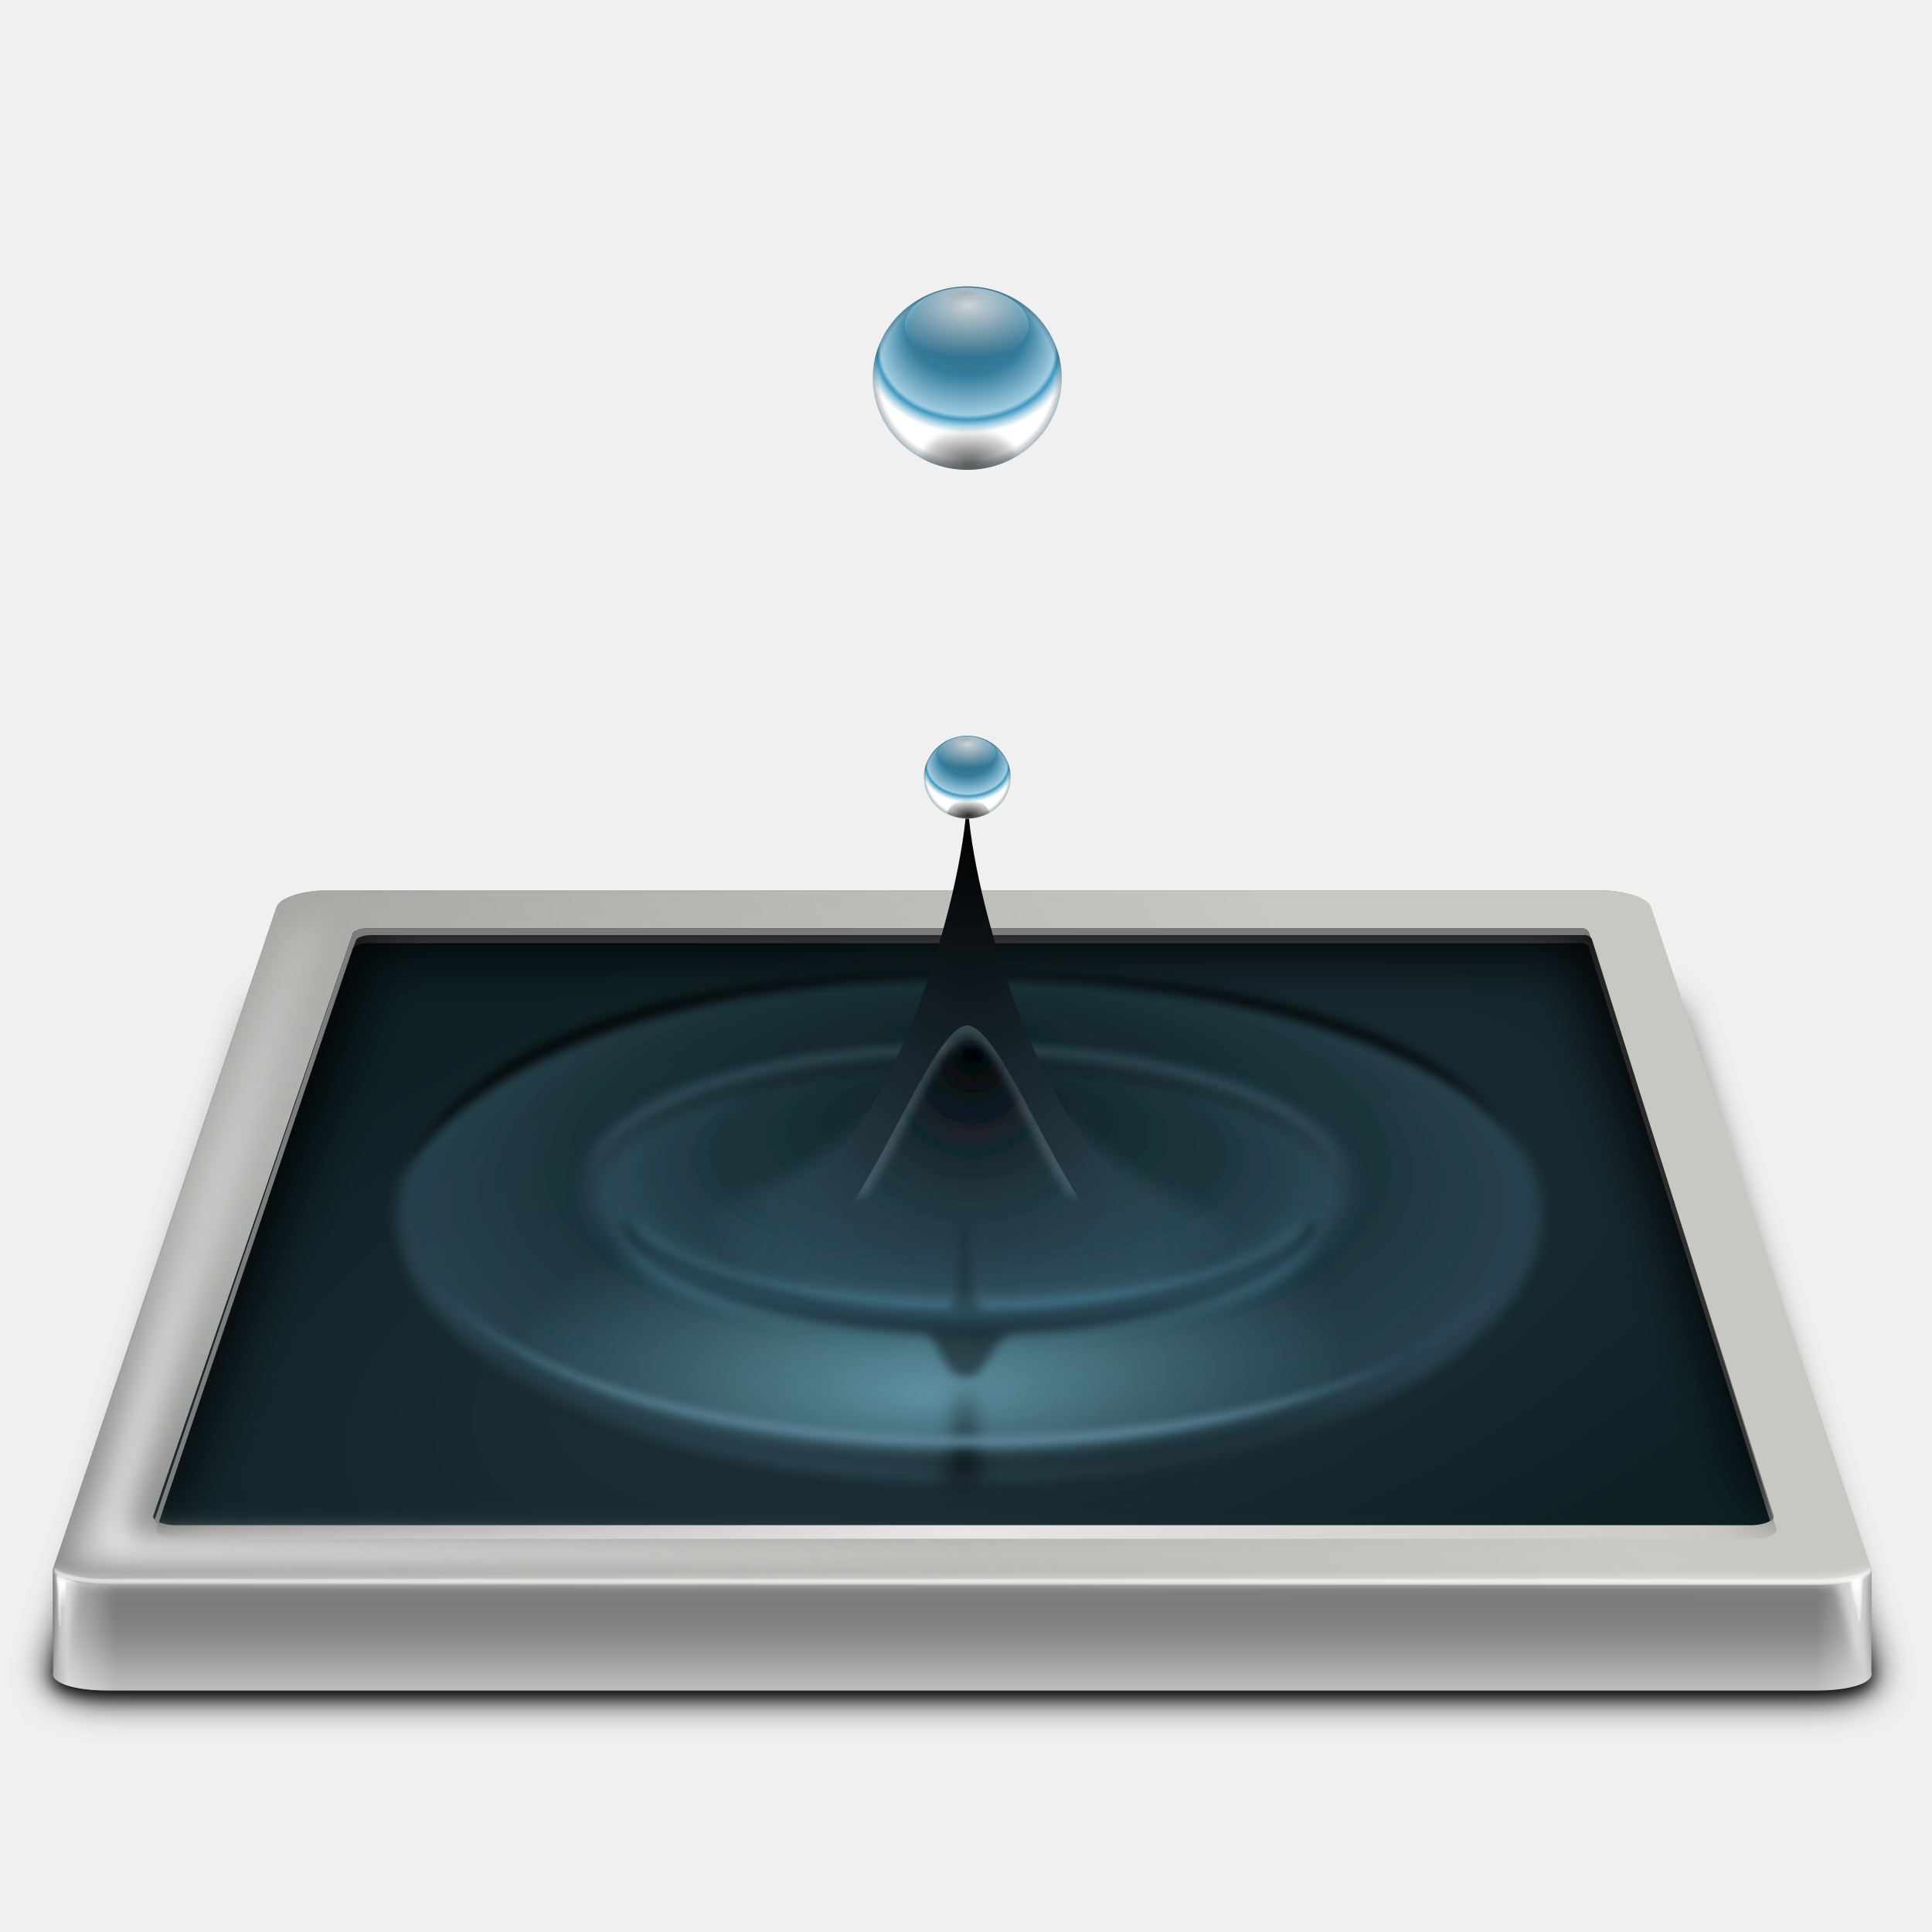
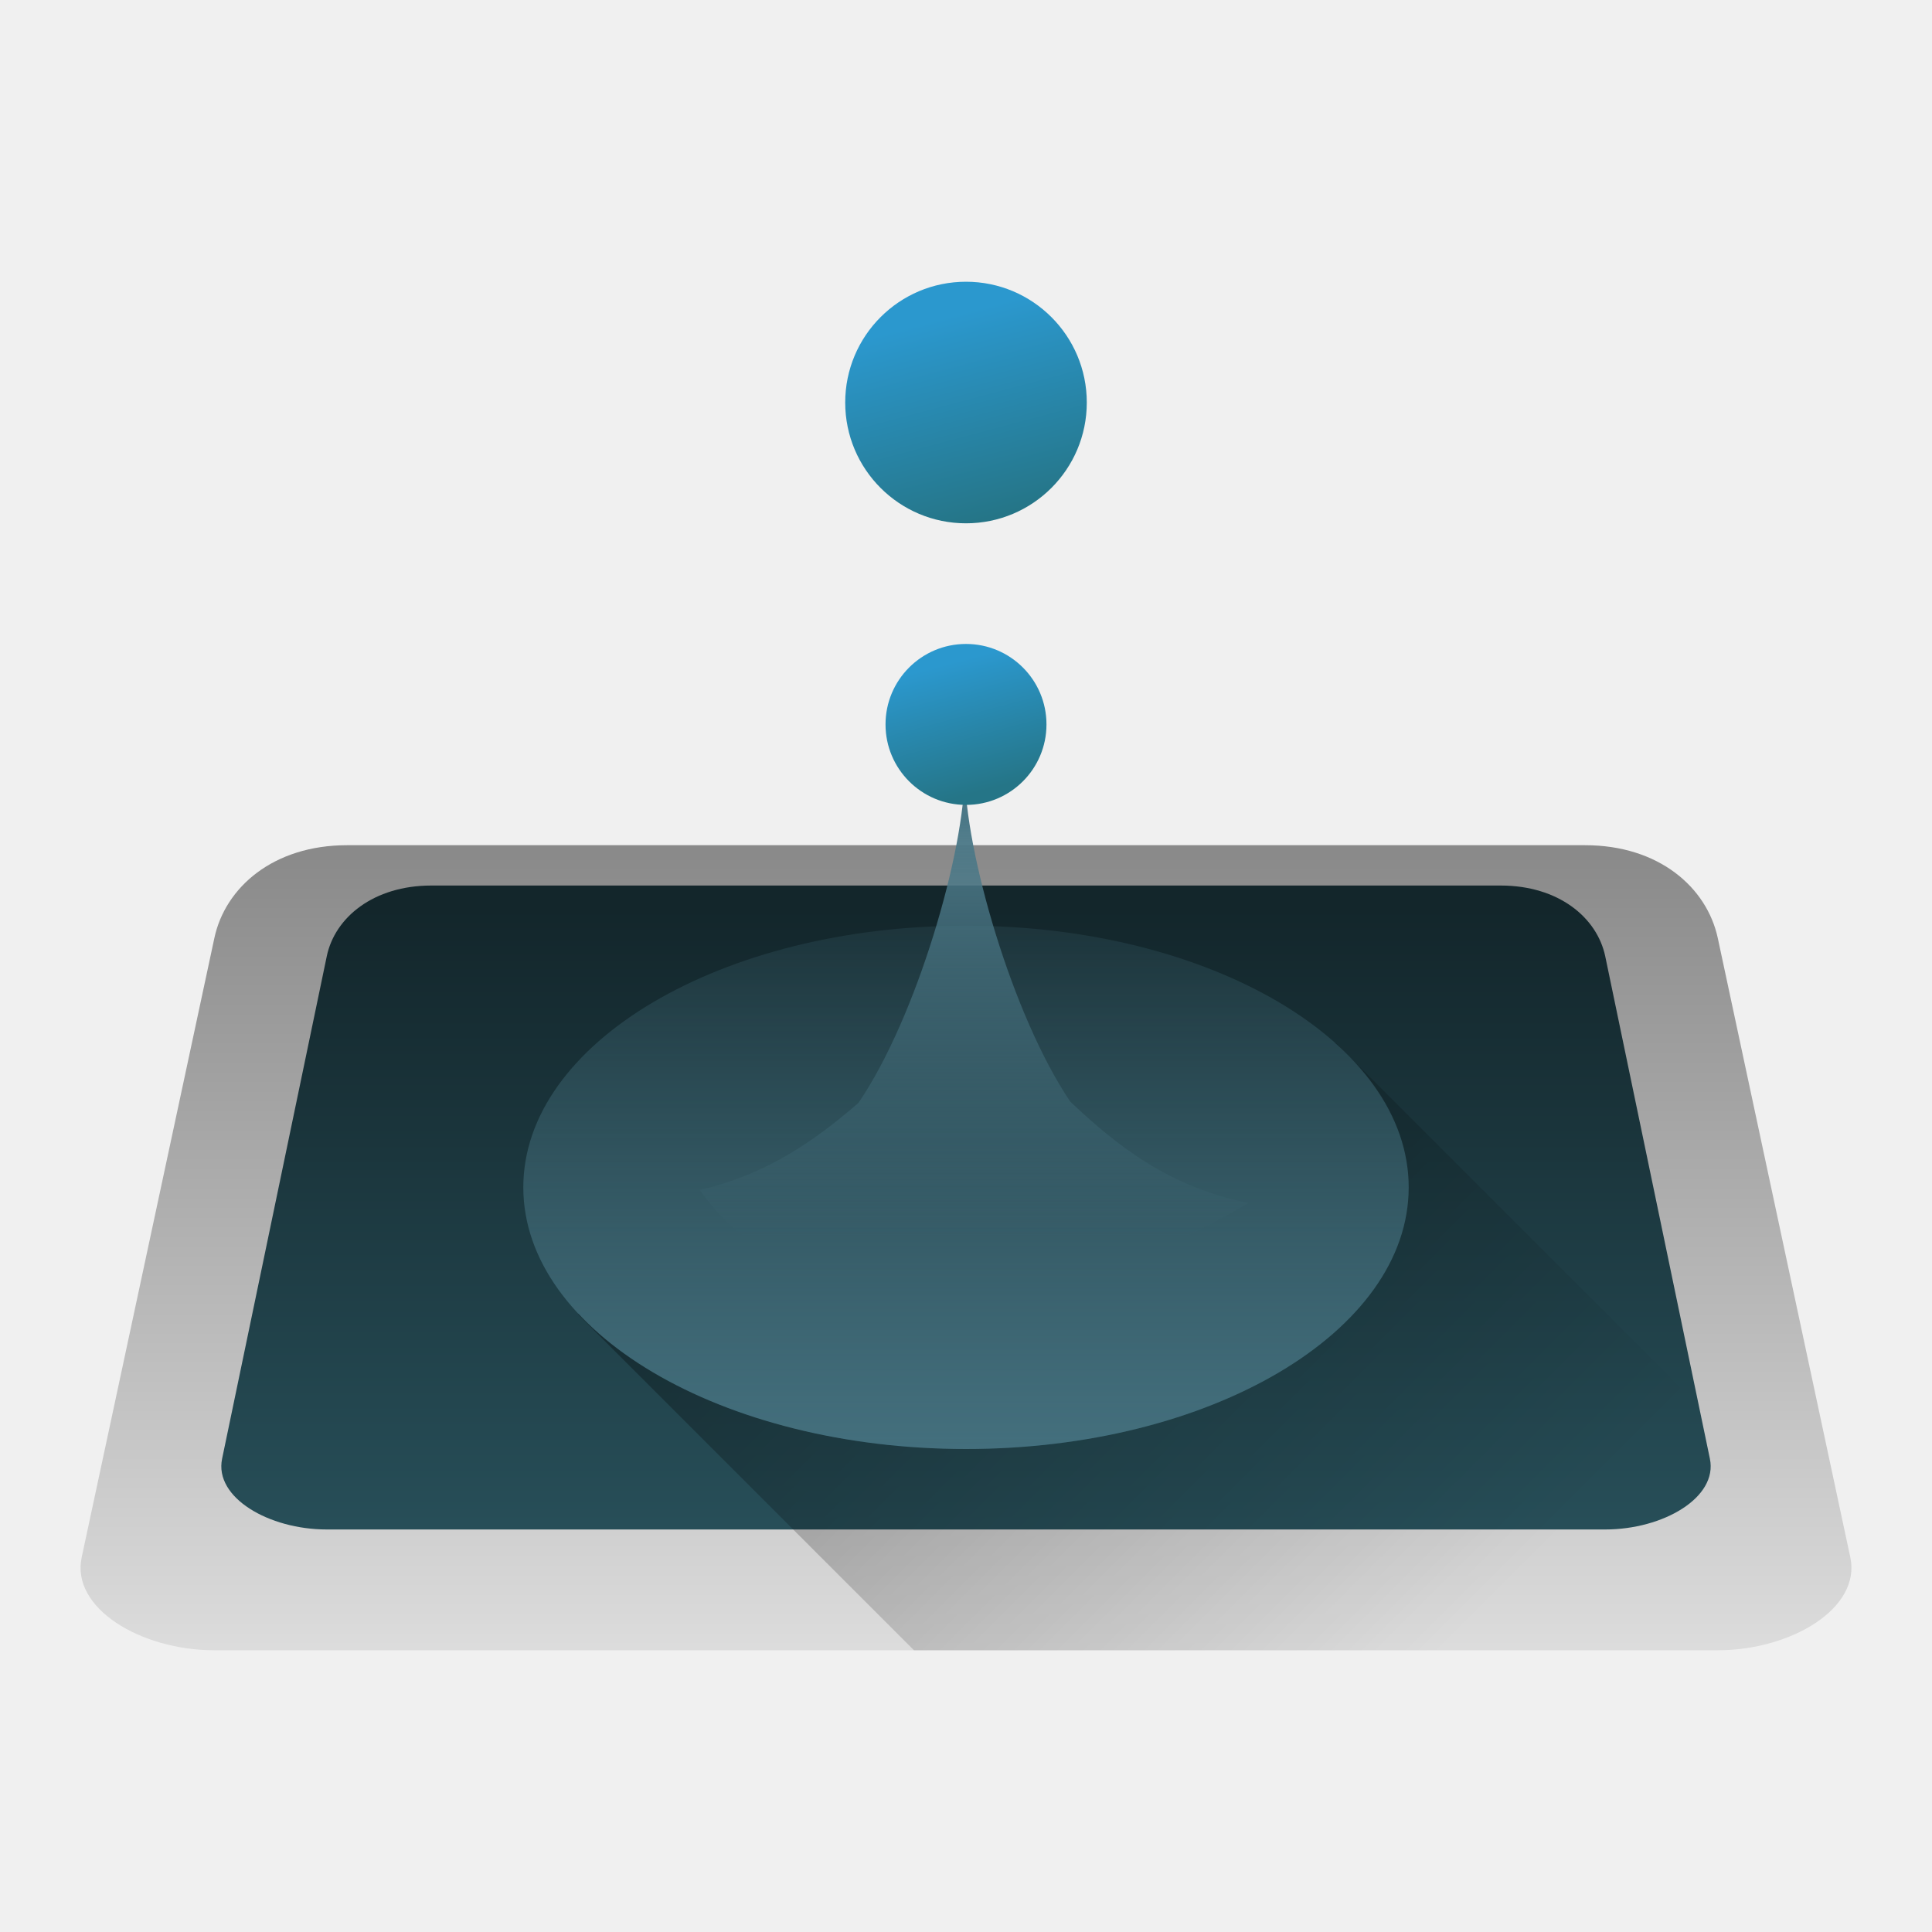
- <svg xmlns="http://www.w3.org/2000/svg" xmlns:xlink="http://www.w3.org/1999/xlink" version="1.1" id="svg2" height="256" width="256">
-   <defs id="defs4">
-     <linearGradient id="linearGradient4771">
-       <stop style="stop-color:#000000;stop-opacity:1;" offset="0" id="stop4773" />
-       <stop style="stop-color:#000000;stop-opacity:0;" offset="1" id="stop4775" />
+ <svg xmlns="http://www.w3.org/2000/svg" xmlns:xlink="http://www.w3.org/1999/xlink" width="48" height="48" viewBox="0 0 12.7 12.7" version="1.1" id="svg63">
+   <defs id="defs39">
+     <linearGradient id="linearGradient1269">
+       <stop style="stop-color:#257587;stop-opacity:1;" offset="0" id="stop1265" />
+       <stop style="stop-color:#2b98ce;stop-opacity:1" offset="1" id="stop1267" />
    </linearGradient>
-     <linearGradient id="linearGradient4761">
-       <stop style="stop-color:#72afc2;stop-opacity:1;" offset="0" id="stop4763" />
-       <stop style="stop-color:#72afc2;stop-opacity:0;" offset="1" id="stop4765" />
+     <linearGradient id="linearGradient1003">
+       <stop style="stop-color:#000000;stop-opacity:1;" offset="0" id="stop999" />
+       <stop style="stop-color:#000000;stop-opacity:0;" offset="1" id="stop1001" />
    </linearGradient>
-     <linearGradient id="linearGradient4751">
-       <stop id="stop4753" offset="0" style="stop-color:#0d2024;stop-opacity:1;" />
-       <stop style="stop-color:#1d363e;stop-opacity:1;" offset="0.695" id="stop4755" />
-       <stop id="stop4757" offset="1" style="stop-color:#2e4c59;stop-opacity:1;" />
+     <linearGradient id="linearGradient983">
+       <stop style="stop-color:#4b7887;stop-opacity:1;" offset="0" id="stop979" />
+       <stop style="stop-color:#4b7887;stop-opacity:0;" offset="1" id="stop981" />
    </linearGradient>
-     <linearGradient id="linearGradient4573">
-       <stop style="stop-color:#0d2024;stop-opacity:1;" offset="0" id="stop4575" />
-       <stop id="stop4749" offset="0.68" style="stop-color:#1d363e;stop-opacity:1;" />
-       <stop style="stop-color:#2e4c59;stop-opacity:1;" offset="1" id="stop4577" />
+     <linearGradient id="linearGradient975">
+       <stop style="stop-color:#4b7887;stop-opacity:1;" offset="0" id="stop971" />
+       <stop style="stop-color:#4b7887;stop-opacity:0;" offset="1" id="stop973" />
    </linearGradient>
-     <linearGradient id="linearGradient4563">
-       <stop style="stop-color:#000000;stop-opacity:1;" offset="0" id="stop4565" />
-       <stop style="stop-color:#2f4a58;stop-opacity:1;" offset="1" id="stop4567" />
+     <linearGradient id="linearGradient899">
+       <stop style="stop-color:#13262b;stop-opacity:1;" offset="0" id="stop895" />
+       <stop style="stop-color:#274e58;stop-opacity:1" offset="1" id="stop897" />
    </linearGradient>
-     <linearGradient id="linearGradient4533">
-       <stop style="stop-color:#000000;stop-opacity:1;" offset="0" id="stop4535" />
-       <stop style="stop-color:#5b91ac;stop-opacity:0;" offset="1" id="stop4537" />
+     <linearGradient id="linearGradient1498">
+       <stop style="stop-color:#dcdcdc;stop-opacity:1" offset="0" id="stop17" />
+       <stop style="stop-color:#878787;stop-opacity:1" offset="1" id="stop19" />
    </linearGradient>
-     <linearGradient id="linearGradient4433">
-       <stop style="stop-color:#ffffff;stop-opacity:1;" offset="0" id="stop4435" />
-       <stop style="stop-color:#ffffff;stop-opacity:0;" offset="1" id="stop4437" />
-     </linearGradient>
-     <linearGradient id="linearGradient4411">
-       <stop style="stop-color:#13191b;stop-opacity:0;" offset="0" id="stop4413" />
-       <stop id="stop4419" offset="0.931" style="stop-color:#13191b;stop-opacity:0" />
-       <stop style="stop-color:#00385c;stop-opacity:1;" offset="1" id="stop4415" />
-     </linearGradient>
-     <linearGradient id="linearGradient4401">
-       <stop style="stop-color:#1c2e37;stop-opacity:1;" offset="0" id="stop4403" />
-       <stop id="stop4423" offset="0.236" style="stop-color:#2d627b;stop-opacity:1;" />
-       <stop style="stop-color:#357c9d;stop-opacity:1;" offset="0.593" id="stop4427" />
-       <stop id="stop4429" offset="0.871" style="stop-color:#9fcce0;stop-opacity:1" />
-       <stop id="stop4421" offset="0.905" style="stop-color:#3e97bf;stop-opacity:1" />
-       <stop style="stop-color:#9ecbdf;stop-opacity:1;" offset="0.945" id="stop4425" />
-       <stop style="stop-color:#ffffff;stop-opacity:1;" offset="1" id="stop4405" />
-     </linearGradient>
-     <linearGradient id="linearGradient5022">
-       <stop style="stop-color:#ffffff;stop-opacity:1;" offset="0" id="stop5024" />
-       <stop style="stop-color:#ffffff;stop-opacity:0;" offset="1" id="stop5026" />
-     </linearGradient>
-     <linearGradient id="linearGradient5842">
-       <stop style="stop-color:#ffffff;stop-opacity:1;" offset="0" id="stop5844" />
-       <stop style="stop-color:#ffffff;stop-opacity:0;" offset="1" id="stop5846" />
-     </linearGradient>
-     <linearGradient id="linearGradient5834">
-       <stop style="stop-color:#ffffff;stop-opacity:1;" offset="0" id="stop5836" />
-       <stop style="stop-color:#ffffff;stop-opacity:0;" offset="1" id="stop5838" />
-     </linearGradient>
-     <linearGradient id="linearGradient5826">
-       <stop style="stop-color:#000000;stop-opacity:0" offset="0" id="stop5828" />
-       <stop style="stop-color:#000000;stop-opacity:0;" offset="1" id="stop5830" />
-     </linearGradient>
-     <linearGradient id="linearGradient4167">
-       <stop id="stop4169" offset="0" style="stop-color:#5f5f5f;stop-opacity:1" />
-       <stop style="stop-color:#7b7b7b;stop-opacity:1;" offset="0.002" id="stop4171" />
-       <stop style="stop-color:#b8b8b8;stop-opacity:1;" offset="0.016" id="stop4173" />
-       <stop id="stop4175" offset="0.069" style="stop-color:#7b7b7b;stop-opacity:1;" />
-       <stop id="stop4177" offset="1" style="stop-color:#7b7b7b;stop-opacity:1;" />
-     </linearGradient>
-     <linearGradient id="linearGradient4434">
-       <stop style="stop-color:#23343f;stop-opacity:1;" offset="0" id="stop4436" />
-       <stop style="stop-color:#0d2024;stop-opacity:1;" offset="1" id="stop4438" />
-     </linearGradient>
-     <linearGradient id="linearGradient4050">
-       <stop style="stop-color:#ffffff;stop-opacity:1;" offset="0" id="stop4052" />
-       <stop style="stop-color:#ffffff;stop-opacity:0;" offset="1" id="stop4054" />
-     </linearGradient>
-     <linearGradient id="linearGradient3968">
-       <stop style="stop-color:#ffffff;stop-opacity:1;" offset="0" id="stop3970" />
-       <stop style="stop-color:#ffffff;stop-opacity:0;" offset="1" id="stop3972" />
-     </linearGradient>
-     <linearGradient id="linearGradient3863">
-       <stop style="stop-color:#5f5f5f;stop-opacity:1" offset="0" id="stop3865" />
-       <stop id="stop4068" offset="0.008" style="stop-color:#7b7b7b;stop-opacity:1;" />
-       <stop id="stop4066" offset="0.016" style="stop-color:#bcbcbc;stop-opacity:1;" />
-       <stop style="stop-color:#7b7b7b;stop-opacity:1;" offset="0.116" id="stop4070" />
-       <stop style="stop-color:#7b7b7b;stop-opacity:1;" offset="1" id="stop3867" />
-     </linearGradient>
-     <linearGradient id="linearGradient3843">
-       <stop style="stop-color:#656565;stop-opacity:1" offset="0" id="stop3845" />
-       <stop style="stop-color:#c8c8c3;stop-opacity:1" offset="1" id="stop3847" />
-     </linearGradient>
-     <filter id="filter3948" x="-0.001" width="1.002" y="-0.148" height="1.296">
-       <feGaussianBlur stdDeviation="0.121" id="feGaussianBlur3950" />
-     </filter>
-     <filter id="filter3956" x="-0.006" width="1.012" y="-0.577" height="2.155">
-       <feGaussianBlur stdDeviation="0.609" id="feGaussianBlur3958" />
-     </filter>
-     <filter id="filter4021">
-       <feGaussianBlur stdDeviation="0.228" id="feGaussianBlur4023" />
-     </filter>
-     <filter id="filter4058" x="-0.109" width="1.218" y="-0.071" height="1.141">
-       <feGaussianBlur stdDeviation="0.156" id="feGaussianBlur4060" />
-     </filter>
-     <filter id="filter4140">
-       <feGaussianBlur stdDeviation="1.166" id="feGaussianBlur4142" />
-     </filter>
-     <filter id="filter4222" x="-0.037" width="1.075" y="-0.645" height="2.289">
-       <feGaussianBlur stdDeviation="3.988" id="feGaussianBlur4224" />
-     </filter>
-     <clipPath clipPathUnits="userSpaceOnUse" id="clipPath4233">
-       <path id="path4235" d="m 43.188,935.362 c -3.228,0 -6.158,0.959 -6.562,2.156 L 7.031,1025.206 c -0.015,0.043 -0.026,0.082 -0.031,0.125 -0.001,0.01 7.718e-4,0.021 0,0.031 l 0,0.063 0.031,13.531 c -0.404,1.327 2.763,2.406 7.094,2.406 l 226.75,0 c 4.33,0 7.492,-1.079 7.094,-2.406 L 248,1025.425 c 6.6e-4,-0.02 0.001,-0.042 0,-0.063 -0.004,-0.053 -0.013,-0.102 -0.031,-0.156 l -29.188,-87.687 c -0.399,-1.197 -3.334,-2.156 -6.562,-2.156 l -169.031,0 z" style="fill:url(#linearGradient4237);fill-opacity:1" />
-     </clipPath>
-     <linearGradient xlink:href="#linearGradient3863" id="linearGradient4237" gradientUnits="userSpaceOnUse" spreadMethod="reflect" x1="7" y1="986.362" x2="135" y2="986.362" />
-     <linearGradient xlink:href="#linearGradient4167" id="linearGradient4252" gradientUnits="userSpaceOnUse" spreadMethod="reflect" x1="7" y1="986.362" x2="128.017" y2="986.362" />
-     <linearGradient xlink:href="#linearGradient3843" id="linearGradient4254" gradientUnits="userSpaceOnUse" x1="-98.955" y1="1071.87" x2="160" y2="922.362" />
-     <radialGradient xlink:href="#linearGradient3968" id="radialGradient4256" gradientUnits="userSpaceOnUse" gradientTransform="matrix(1,0,0,0.3817428,0,606.7342)" cx="70" cy="957.786" fx="2.5" fy="957.786" r="120.5" />
-     <radialGradient xlink:href="#linearGradient4050" id="radialGradient4258" gradientUnits="userSpaceOnUse" gradientTransform="matrix(1.94533,0,0,1.42511,-232.9219,697.6953)" cx="246.392" cy="231.327" fx="246.392" fy="231.327" r="2.215" />
-     <radialGradient xlink:href="#linearGradient4050" id="radialGradient4260" gradientUnits="userSpaceOnUse" gradientTransform="matrix(1.94533,0,0,1.42511,-232.9219,-98.66692)" cx="246.392" cy="231.327" fx="246.392" fy="231.327" r="2.215" />
-     <radialGradient xlink:href="#linearGradient3863" id="radialGradient4373" cx="127.047" cy="958.19" fx="127.047" fy="958.19" r="107.909" gradientTransform="matrix(0.9948435,0,0,0.3679703,1.255114,606.484)" gradientUnits="userSpaceOnUse" />
-     <radialGradient xlink:href="#linearGradient4434" id="radialGradient4440" cx="132.473" cy="998.66" fx="132.473" fy="998.66" r="107.353" gradientTransform="matrix(1.26004,-0.3446581,0.1434186,0.5243261,-179.5,491.0491)" gradientUnits="userSpaceOnUse" />
-     <filter id="filter5820">
-       <feGaussianBlur stdDeviation="1.754" id="feGaussianBlur5822" />
-     </filter>
-     <radialGradient xlink:href="#linearGradient5826" id="radialGradient5832" cx="8.656" cy="285.182" fx="8.656" fy="285.182" r="119.149" gradientTransform="matrix(1,0,0,0.4003125,0.04533932,895.1806)" gradientUnits="userSpaceOnUse" />
-     <radialGradient xlink:href="#linearGradient5834" id="radialGradient5840" cx="8.656" cy="284.433" fx="8.656" fy="284.433" r="119.649" gradientTransform="matrix(1,0,0,0.4028185,0.04533932,894.7677)" gradientUnits="userSpaceOnUse" />
-     <linearGradient xlink:href="#linearGradient5842" id="linearGradient5848" x1="59.865" y1="233.376" x2="126.385" y2="132.086" gradientUnits="userSpaceOnUse" />
-     <filter id="filter6136">
-       <feGaussianBlur id="feGaussianBlur6138" stdDeviation="0.15" />
-     </filter>
-     <linearGradient id="linearGradient6140">
-       <stop id="stop6142" offset="0" style="stop-color:#ffffff;stop-opacity:1;" />
-       <stop id="stop6144" offset="1" style="stop-color:#ffffff;stop-opacity:0;" />
-     </linearGradient>
-     <filter id="filter4963">
-       <feGaussianBlur stdDeviation="1.493" id="feGaussianBlur4965" />
-     </filter>
-     <clipPath clipPathUnits="userSpaceOnUse" id="clipPath4998">
-       <path id="path5000" d="m 362.869,919.99 -26.457,78.126 c -0.199,0.567 1.276,1.281 3.09,1.244 l 208.389,0 c 2.009,0.041 3.388,-0.677 3.19,-1.244 l -24.426,-78.126 c -0.131,-0.368 -0.512,-0.631 -0.902,-0.622 l -160.988,0 c -0.885,0 -1.768,0.345 -1.896,0.622 z" style="fill:url(#radialGradient5002);fill-opacity:1;stroke:none" />
-     </clipPath>
-     <radialGradient xlink:href="#linearGradient4434" id="radialGradient5002" gradientUnits="userSpaceOnUse" gradientTransform="matrix(1.26004,-0.3446581,0.1434186,0.5243261,136.6,491.0491)" cx="132.473" cy="998.66" fx="132.473" fy="998.66" r="107.353" />
-     <filter id="filter5016">
-       <feGaussianBlur stdDeviation="3.447" id="feGaussianBlur5018" />
-     </filter>
-     <radialGradient xlink:href="#linearGradient5022" id="radialGradient5028" cx="128" cy="999.862" fx="128" fy="999.862" r="103" gradientTransform="matrix(1,0,0,0.07359835,0,925.7736)" gradientUnits="userSpaceOnUse" />
-     <filter id="filter5038">
-       <feGaussianBlur stdDeviation="2.43" id="feGaussianBlur5040" />
-     </filter>
-     <linearGradient xlink:href="#linearGradient6140" id="linearGradient4642" gradientUnits="userSpaceOnUse" x1="2227.072" y1="-1248.16" x2="2231.779" y2="-1248.969" />
-     <filter id="filter4525">
-       <feGaussianBlur stdDeviation="0.972" id="feGaussianBlur4527" />
-     </filter>
-     <filter id="filter4541" x="-0.028" width="1.056" y="-0.118" height="1.236">
-       <feGaussianBlur stdDeviation="0.678" id="feGaussianBlur4543" />
-     </filter>
-     <filter id="filter4555">
-       <feGaussianBlur stdDeviation="0.554" id="feGaussianBlur4557" />
-     </filter>
-     <filter id="filter4593">
-       <feGaussianBlur stdDeviation="0.926" id="feGaussianBlur4595" />
-     </filter>
-     <filter id="filter4626" x="-0.027" width="1.054" y="-0.143" height="1.286">
-       <feGaussianBlur stdDeviation="0.613" id="feGaussianBlur4628" />
-     </filter>
-     <filter id="filter4640">
-       <feGaussianBlur stdDeviation="0.263" id="feGaussianBlur4642" />
-     </filter>
-     <radialGradient xlink:href="#linearGradient4433" id="radialGradient4661" gradientUnits="userSpaceOnUse" gradientTransform="matrix(1.690465,0,0,0.9988426,-88.03085,825.5951)" cx="127.94" cy="69.43" fx="127.94" fy="69.43" r="3.218" />
-     <radialGradient xlink:href="#linearGradient4433" id="radialGradient4666" gradientUnits="userSpaceOnUse" gradientTransform="matrix(3.680322,0,0,2.206912,-342.5199,683.4958)" cx="127.94" cy="69.43" fx="127.94" fy="69.43" r="3.218" />
-     <filter id="filter4679">
-       <feGaussianBlur stdDeviation="0.495" id="feGaussianBlur4681" />
-     </filter>
-     <filter id="filter4689" x="-0.04" width="1.079" y="-0.18" height="1.359">
-       <feGaussianBlur stdDeviation="0.818" id="feGaussianBlur4691" />
-     </filter>
-     <filter id="filter4693">
-       <feGaussianBlur stdDeviation="0.409" id="feGaussianBlur4695" />
-     </filter>
-     <radialGradient xlink:href="#linearGradient4411" id="radialGradient4697" gradientUnits="userSpaceOnUse" cx="-397.875" cy="-33.375" fx="-398.084" fy="-37.762" r="8.125" />
-     <radialGradient xlink:href="#linearGradient4401" id="radialGradient4699" gradientUnits="userSpaceOnUse" gradientTransform="matrix(1.056207,-6.0583311e-8,4.6888763e-8,0.8174573,22.37309,-6.405321)" cx="-397.835" cy="-35.165" fx="-398.033" fy="-42.268" r="8.125" />
-     <radialGradient xlink:href="#linearGradient4411" id="radialGradient4701" gradientUnits="userSpaceOnUse" cx="-397.875" cy="-33.375" fx="-398.084" fy="-37.762" r="8.125" />
-     <radialGradient xlink:href="#linearGradient4401" id="radialGradient4703" gradientUnits="userSpaceOnUse" gradientTransform="matrix(1.056207,-6.0583311e-8,4.6888763e-8,0.8174573,22.37309,-6.405321)" cx="-397.835" cy="-35.165" fx="-398.033" fy="-42.268" r="8.125" />
-     <radialGradient xlink:href="#linearGradient4563" id="radialGradient4705" gradientUnits="userSpaceOnUse" gradientTransform="matrix(1.62669,0,0,2.429778,-80.55979,-1330.871)" cx="128.312" cy="929.453" fx="128.666" fy="919.897" r="19.882" />
-     <radialGradient xlink:href="#linearGradient4533" id="radialGradient4707" gradientUnits="userSpaceOnUse" gradientTransform="matrix(1,2.5362044e-7,-2.5187962e-7,0.9931361,3.9842886e-5,-1.240529)" cx="128.605" cy="158.182" fx="128.959" fy="137.422" r="25.755" />
-     <radialGradient xlink:href="#linearGradient4751" id="radialGradient4709" gradientUnits="userSpaceOnUse" gradientTransform="matrix(1,0,0,0.5,0,76.91154)" cx="129.754" cy="153.823" fx="129.754" fy="133.434" r="28.991" />
-     <radialGradient xlink:href="#linearGradient4573" id="radialGradient4711" gradientUnits="userSpaceOnUse" gradientTransform="matrix(1,0,0,0.5,0,76.91154)" cx="129.754" cy="153.823" fx="129.754" fy="133.434" r="28.991" />
-     <filter id="filter4725">
-       <feGaussianBlur stdDeviation="0.244" id="feGaussianBlur4727" />
-     </filter>
-     <filter id="filter4737">
-       <feGaussianBlur stdDeviation="0.35" id="feGaussianBlur4739" />
-     </filter>
-     <radialGradient xlink:href="#linearGradient4761" id="radialGradient4767" cx="127.389" cy="179.203" fx="127.041" fy="190.191" r="31.15" gradientTransform="matrix(0.6807678,-0.01091386,0.00384216,0.2557717,40.5919,116.5725)" gradientUnits="userSpaceOnUse" />
-     <radialGradient xlink:href="#linearGradient4771" id="radialGradient4777" cx="129.75" cy="53.375" fx="129.75" fy="53.375" r="2.25" gradientUnits="userSpaceOnUse" gradientTransform="matrix(1.409653,0,0,1,-53.15246,0)" />
-     <clipPath clipPathUnits="userSpaceOnUse" id="clipPath4785">
-       <path style="opacity:0.354;fill:url(#radialGradient4790);fill-opacity:1;fill-rule:evenodd;stroke:none" id="path4788" d="m -389.75,-33.375 a 8.125,8.125 0 1 1 -16.25,0 8.125,8.125 0 1 1 16.25,0 z" transform="matrix(0.5508793,0,0,0.7444746,348.8366,72.65101)" />
-     </clipPath>
-     <radialGradient xlink:href="#linearGradient4411" id="radialGradient4790" gradientUnits="userSpaceOnUse" cx="-397.875" cy="-33.375" fx="-398.084" fy="-37.762" r="8.125" />
-     <radialGradient xlink:href="#linearGradient4771" id="radialGradient4794" gradientUnits="userSpaceOnUse" gradientTransform="matrix(1.409653,0,0,1,-53.15246,0)" cx="129.75" cy="53.375" fx="129.75" fy="53.375" r="2.25" />
-     <filter id="filter4804" x="-0.105" width="1.21" y="-0.105" height="1.21">
-       <feGaussianBlur stdDeviation="0.197" id="feGaussianBlur4806" />
-     </filter>
+     <linearGradient xlink:href="#linearGradient1498" id="linearGradient1500" x1="6.215" y1="295.924" x2="6.215" y2="288.897" gradientUnits="userSpaceOnUse" gradientTransform="matrix(1.098561,0,0,0.7692304,-0.6258638,-216.7994)" />
+     <linearGradient xlink:href="#linearGradient899" id="linearGradient901" x1="7.016" y1="4.111" x2="7.016" y2="8.173" gradientUnits="userSpaceOnUse" gradientTransform="translate(-3.3255437e-7,1.852083)" />
+     <linearGradient xlink:href="#linearGradient975" id="linearGradient977" x1="6.675" y1="8.678" x2="6.675" y2="3.376" gradientUnits="userSpaceOnUse" gradientTransform="translate(-3.3255437e-7,1.852083)" />
+     <linearGradient xlink:href="#linearGradient983" id="linearGradient985" x1="6.345" y1="3.55" x2="6.345" y2="6.275" gradientUnits="userSpaceOnUse" gradientTransform="translate(-3.3255437e-7,1.852083)" />
+     <linearGradient xlink:href="#linearGradient1003" id="linearGradient1005" x1="23.148" y1="19.116" x2="36.933" y2="32.901" gradientUnits="userSpaceOnUse" gradientTransform="matrix(0.2645833,0,0,0.2645833,-3.3255437e-7,1.852083)" />
+     <linearGradient xlink:href="#linearGradient1269" id="linearGradient1271" x1="6.63" y1="3.373" x2="6.281" y2="2.068" gradientUnits="userSpaceOnUse" />
+     <linearGradient xlink:href="#linearGradient1269" id="linearGradient1279" x1="6.614" y1="5.159" x2="6.389" y2="4.318" gradientUnits="userSpaceOnUse" />
  </defs>
-   <g transform="translate(0,-796.3622)" id="layer1">
-     <g id="g4239" transform="translate(0,-21)">
-       <path style="fill:#000000;fill-opacity:1;filter:url(#filter4140)" d="M 36.63,948.023 7.035,1039.701 c -0.404,1.197 2.757,2.161 7.087,2.161 l 226.747,0 c 4.33,0 7.496,-0.964 7.097,-2.161 l -29.197,-91.678 c -0.383,-1.202 -3.319,-2.161 -6.547,-2.161 l -169.036,0 c -3.228,0 -6.153,0.964 -6.557,2.161 l 0,0" id="path4130" />
-       <path id="path3960" d="M 34.63,952.023 6.435,1039.201 c -0.404,1.197 3.357,3.161 7.687,3.161 l 226.747,0 c 4.33,0 8.196,-1.664 7.797,-2.861 l -26.897,-87.478 c -0.371,-1.206 -3.319,-2.161 -6.547,-2.161 l -174.036,0 c -3.228,0 -6.153,0.964 -6.557,2.161 l 0,0" style="fill:#000000;fill-opacity:1;filter:url(#filter5038)" />
-       <path id="path3859" d="M 36.63,937.758 7,1025.362 l 0.035,13.604 c -0.404,1.327 2.757,2.396 7.087,2.396 l 226.747,0 c 4.33,0 7.496,-1.069 7.097,-2.396 l 0.034,-13.604 -5.021,-7 -24.21,-80.604 c -0.399,-1.327 -3.319,-2.396 -6.547,-2.396 l -169.036,0 c -3.228,0 -6.153,1.069 -6.557,2.396 l 0,0" style="fill:url(#linearGradient4252);fill-opacity:1" />
-       <path style="fill:url(#linearGradient4254);fill-opacity:1" d="m 36.63,937.523 c 0,0 -29.595,87.678 -29.595,87.678 -0.404,1.197 2.757,2.161 7.087,2.161 0,0 226.747,0 226.747,0 4.33,0 7.496,-0.964 7.097,-2.161 0,0 -29.197,-87.678 -29.197,-87.678 -0.399,-1.197 -3.319,-2.161 -6.547,-2.161 0,0 -169.036,0 -169.036,0 -3.228,0 -6.153,0.964 -6.557,2.161 0,0 0,0 0,0" id="rect3037" />
-       <path id="path3966" d="M 36.63,937.523 7.035,1025.201 c 0.261,0.767 3.064,1.962 7.087,2.161 57.136,-26.259 167.744,-75.386 204.647,-89.839 -0.399,-1.197 -3.319,-2.161 -6.547,-2.161 l -169.036,0 c -3.228,0 -6.153,0.964 -6.557,2.161 l 0,0" style="opacity:0.235;fill:url(#radialGradient4256);fill-opacity:1;filter:url(#filter4021)" />
-       <g clip-path="url(#clipPath4233)" id="g4226">
-         <path style="opacity:0.527;fill:#ffffff;fill-opacity:1;filter:url(#filter3948)" d="m 7.25,1025.188 c -0.045,0.129 0.029,0.541 -0.031,0.406 0.04,0.099 0.146,0.199 0.281,0.312 0.128,0.108 0.236,6.956 0.45,7.062 0.239,0.119 -0.145,-6.817 0.925,-6.406 1.252,0.38 3.1,0.594 5.25,0.594 l 226.75,0 c 1.689,0 3.278,-0.151 4.451,-0.391 0.32,-0.066 0.761,5.588 1.029,5.507 0.318,-0.097 0.368,-5.915 0.601,-6.029 0.226,-0.11 0.41,-0.225 0.543,-0.337 0.136,-0.114 0.241,-0.213 0.281,-0.312 0.04,-0.1 0.036,-0.205 0,-0.313 l -0.031,-0.094 c -0.471,0.407 -1.231,0.702 -2.281,0.938 -1.235,0.277 -2.822,0.469 -4.594,0.469 l -226.75,0 c -1.772,0 -3.358,-0.192 -4.594,-0.469 -1.05,-0.235 -1.811,-0.53 -2.281,-0.938 z" id="path3918" />
-         <path id="path3880" d="m 7.156,1024.831 -0.125,0.375 c -0.103,0.305 0.026,0.595 0.348,0.858 0.283,0.231 0.163,12.461 0.717,12.642 0.429,0.14 1.483,-11.759 2.046,-11.659 1.121,0.201 2.483,0.316 3.984,0.316 l 226.75,0 c 1.204,0 1.169,0.059 2.141,-0.074 0.794,-0.108 2.951,10.937 3.528,10.758 0.378,-0.117 0.394,-11.572 0.659,-11.713 0.616,-0.327 0.904,-0.713 0.766,-1.128 l -0.125,-0.375 c -0.693,0.881 -3.45,1.531 -6.969,1.531 l -226.75,0 c -3.519,0 -6.279,-0.65 -6.969,-1.531 z" style="opacity:0.527;fill:#ffffff;fill-opacity:1;filter:url(#filter3956)" />
-         <rect style="opacity:0.607;fill:#ffffff;fill-opacity:1;filter:url(#filter4222)" id="rect4025" width="256.326" height="16.617" x="-1.768" y="1037.684" rx="5.051" ry="5.051" />
-         <path style="fill:url(#radialGradient4258);fill-opacity:1;stroke:none;filter:url(#filter4058)" d="m 242.807,1027.056 c 0.084,0 4.526,-0.834 4.526,-0.834 0,0 -0.722,0.042 -0.798,0.669 -0.189,1.568 0.431,8.568 -0.05,8.675 -0.082,0.018 -1.302,-8.631 -1.302,-8.631 z" id="path4048" />
-         <path transform="matrix(-1,0,0,1,254.764,796.3622)" id="path4062" d="m 244.531,230.738 c 0.084,0 2.802,-0.878 2.802,-0.878 0,0 -0.214,0.926 -0.289,1.553 -0.189,1.568 0.099,8.855 -0.382,8.962 -0.082,0.018 -0.688,-9.825 -0.688,-9.825 z" style="fill:url(#radialGradient4260);fill-opacity:1;stroke:none;filter:url(#filter4058)" />
-       </g>
-     </g>
-     <path style="fill:url(#radialGradient4440);fill-opacity:1;stroke:none" d="m 46.769,919.99 -26.457,77.226 c -0.199,0.567 1.276,1.281 3.09,1.244 l 208.389,0 c 2.009,0.041 3.388,-0.677 3.19,-1.244 l -24.426,-77.226 c -0.131,-0.368 -0.512,-0.631 -0.902,-0.622 l -160.988,0 c -0.885,0 -1.768,0.345 -1.896,0.622 z" id="path4337" />
-     <path style="fill:url(#radialGradient4373);fill-opacity:1;stroke:none" d="m 48.666,919.362 c -0.885,0 -1.768,0.342 -1.896,0.616 l -26.257,77.72 c -0.077,0.218 0.087,0.468 0.435,0.678 l 25.821,-76.426 c 0.128,-0.274 1.011,-0.616 1.896,-0.616 l 160.988,0 c 0.39,-0.009 0.771,0.252 0.902,0.616 l 23.99,75.926 c 0.342,-0.21 0.512,-0.46 0.435,-0.678 l -24.426,-77.22 c -0.131,-0.364 -0.512,-0.625 -0.902,-0.616 l -160.988,0 z" id="path4354" />
-     <path style="opacity:0.821;fill:#000000;fill-opacity:1;stroke:none;filter:url(#filter5016)" d="m 315,895.362 0,100 23.688,0 27.188,-72.375 c 0.127,-0.273 1.001,-0.625 1.875,-0.625 l 155,0 c 0.385,-0.009 0.746,0.262 0.875,0.625 l 25.25,72.375 21.125,0 0,-100 z" id="rect4987" clip-path="url(#clipPath4998)" transform="translate(-315.6875,0.9)" />
-     <path style="fill:url(#linearGradient5848);stroke:none;stroke-width:1px;stroke-linecap:butt;stroke-linejoin:miter;stroke-opacity:1;fill-opacity:1;filter:url(#filter5820);opacity:0.505" d="m 37.598,123.71 -25.635,74.977 c -0.932,2.951 -4.302,9.556 -1.058,9.259 l 228.805,0.323 3.536,-4.243 -23.335,-73.539 18.031,70.711 0,3.889 -218.432,-1.707 c -2.234,-0.592 -1.697,-2.381 -1.186,-4.346 l 25.163,-77.739 -5.889,2.414 z" id="path5810" transform="translate(0,796.3622)" />
-     <path transform="matrix(2.611501,0,0,2.416797,-210.4595,585.6497)" style="opacity:0.751;fill:url(#radialGradient4709);fill-opacity:1;fill-rule:evenodd;stroke:none;filter:url(#filter4737)" d="m 158.745,153.823 c 0,8.006 -12.98,14.496 -28.991,14.496 -16.012,0 -28.991,-6.49 -28.991,-14.496 0,-8.006 12.98,-13.374 28.991,-13.374 16.012,0 28.991,5.368 28.991,13.374 z" id="path4608" />
-     <path id="path4759" d="m 158.745,153.823 c 0,8.006 -12.98,14.496 -28.991,14.496 -16.012,0 -28.991,-6.49 -28.991,-14.496 0,-8.006 12.98,-13.374 28.991,-13.374 16.012,0 28.991,5.368 28.991,13.374 z" style="opacity:0.751;fill:url(#radialGradient4767);fill-opacity:1;fill-rule:evenodd;stroke:none;filter:url(#filter4737)" transform="matrix(2.601726,0,0,2.40775,-209.1911,586.9203)" />
-     <path id="path5824" d="m 28.143,944.573 -13.867,52.193 c -0.932,2.951 -1.829,6.13 1.414,5.834 l 224.064,2.033 3.536,-4.243 -23.335,-73.539 18.031,70.711 0,3.889 -219.557,-0.707 c -2.234,-0.592 -2.545,-2.72 -2.033,-4.685 l 15.635,-52.9 -3.889,1.414 z" style="opacity:0.547;fill:url(#radialGradient5840);fill-opacity:1;stroke:url(#radialGradient5832);stroke-width:1px;stroke-linecap:butt;stroke-linejoin:miter;stroke-opacity:1;filter:url(#filter4963)" />
-     <g id="g3232" transform="translate(1357.126,123.9604)" />
-     <g id="g4591" transform="translate(1357.126,123.9604)" />
-     <g transform="translate(1005.67,43.57576)" id="g5869" />
-     <g transform="translate(1005.67,43.57576)" id="g5871" />
-     <g id="g5368" transform="translate(1604.2,185.2709)" />
-     <g id="g7458" transform="matrix(0.04831663,0,0,0.04831663,887.9966,512.2972)" style="opacity:0.362;fill:#ffffff;fill-opacity:1">
-       <g transform="matrix(0.7849785,0,0,0.7849785,416.2725,35.26692)" id="g7460" style="fill:#ffffff;fill-opacity:1" />
-     </g>
-     <g transform="matrix(0.04831663,0,0,0.04831663,887.9966,517.3234)" id="g7486" style="opacity:0.362;fill:#ffffff;fill-opacity:1">
-       <g id="g7488" transform="matrix(0.7849785,0,0,0.7849785,416.2725,35.26692)" style="fill:#ffffff;fill-opacity:1" />
-     </g>
-     <g id="g7518" transform="matrix(0.04831663,0,0,0.04831663,887.9966,522.3497)" style="opacity:0.362;fill:#ffffff;fill-opacity:1">
-       <g transform="matrix(0.7849785,0,0,0.7849785,416.2725,35.26692)" id="g7520" style="fill:#ffffff;fill-opacity:1" />
-     </g>
-     <g id="g9542" transform="translate(-801.4883,617.0275)" />
-     <g id="g5369" transform="matrix(0.95275,-0.191568,0.191568,0.95275,-954.0097,701.0298)" />
-     <g id="g7051" transform="matrix(0.95275,-0.191568,0.191568,0.95275,-954.0097,701.0298)" />
-     <rect style="opacity:0.698;fill:url(#radialGradient5028);fill-opacity:1;stroke:none" id="rect5020" width="206" height="1.8" x="25" y="998.462" />
-     <path transform="translate(0.9961875,-0.6331449)" d="m 2227.5,-1257.625 c -0.129,-0.013 -0.246,0.029 -0.375,0.094 a 0.151,0.151 0 0 0 -0.031,0 0.151,0.151 0 0 0 -0.031,0.031 0.151,0.151 0 0 0 0,0.031 0.151,0.151 0 0 0 -0.031,0.031 0.151,0.151 0 0 0 0,0.031 c 1.046,15.272 1.199,23.273 1.094,27.437 -0.052,2.083 -0.147,3.214 -0.25,3.813 -0.021,0.123 -0.044,0.137 -0.063,0.219 -0.269,-0.862 -0.484,-2.298 -0.625,-4.125 -0.166,-2.153 -0.243,-4.802 -0.281,-7.656 -0.077,-5.709 0.023,-12.17 0.031,-16.719 a 0.151,0.151 0 0 0 0,-0.031 0.151,0.151 0 0 0 -0.031,-0.031 0.151,0.151 0 0 0 0,-0.031 0.151,0.151 0 0 0 -0.031,-0.031 0.151,0.151 0 0 0 -0.031,0 0.151,0.151 0 0 0 -0.031,-0.031 0.151,0.151 0 0 0 -0.031,0 0.151,0.151 0 0 0 -0.031,0 0.151,0.151 0 0 0 -0.031,0.031 0.151,0.151 0 0 0 -0.031,0 c -0.065,0.061 -0.094,0.161 -0.125,0.25 -0.031,0.089 -0.069,0.184 -0.094,0.312 -0.049,0.257 -0.091,0.583 -0.125,1 -0.069,0.834 -0.105,1.998 -0.125,3.344 -0.04,2.692 0.011,6.203 0.125,9.781 0.114,3.578 0.281,7.198 0.5,10.094 0.109,1.448 0.248,2.734 0.375,3.719 0.126,0.985 0.252,1.672 0.406,2.031 l 0.125,-0.063 c 0.048,0.065 0.081,0.13 0.094,0.125 0.024,-0.01 0.053,-0.015 0.094,-0.031 0.082,-0.032 0.2,-0.068 0.312,-0.125 0.113,-0.057 0.214,-0.136 0.312,-0.219 0.098,-0.082 0.199,-0.172 0.219,-0.312 0.779,-5.414 1.146,-13.579 1,-20.406 -0.073,-3.414 -0.273,-6.498 -0.625,-8.75 -0.176,-1.126 -0.398,-2.032 -0.656,-2.688 -0.129,-0.328 -0.245,-0.588 -0.406,-0.781 -0.161,-0.193 -0.378,-0.326 -0.594,-0.344 z" id="path4314" style="fill:url(#linearGradient4642);fill-opacity:1;fill-rule:evenodd;stroke:none;filter:url(#filter6136)" />
-     <g id="g4178" transform="translate(1093.187,567.0996)" clip-path="none">
-       <g id="g4180" transform="translate(35,12)" />
-     </g>
-     <g id="g5366" transform="matrix(0.8595656,0,0,0.8595656,20.60722,114.2891)" />
-     <path transform="matrix(2.906391,0,0,-2.925961,-244.7588,3741.478)" style="fill:#000000;fill-opacity:0.875;fill-rule:evenodd;stroke:none;filter:url(#filter4725)" d="m 102.372,953.281 c 3.141,6.662 13.531,9.334 25.441,9.334 14.739,0 23.488,-3.328 26.117,-8.656 -5.268,9.949 -42.674,12.396 -51.558,-0.678 z" id="path4616" />
-     <path id="path4610" d="m 100.832,953.281 c 4.328,6.474 14.646,9.93 26.071,10.369 0.407,0.016 0.863,0.947 1.272,0.955 0.428,0.009 0.788,-0.91 1.187,-0.91 13.063,-0.052 22.689,-4.978 25.961,-9.736 -3.766,5.792 -15.007,8.943 -26.544,8.988 -0.187,7.4e-4 -0.375,-4.268 -0.562,-4.269 -0.187,-9e-4 -0.375,4.266 -0.562,4.263 -11.18,-0.152 -22.418,-3.231 -26.822,-9.66 z" style="opacity:0.895;fill:#000000;fill-opacity:0.875;fill-rule:evenodd;stroke:none;filter:url(#filter4626)" transform="matrix(2.596596,0,0,2.174199,-205.0859,-1104.222)" />
-     <path transform="matrix(2.596596,0,0,2.174199,-205.0859,-1107.016)" style="opacity:0.895;fill:#5e889d;fill-opacity:1;fill-rule:evenodd;stroke:none;filter:url(#filter4640)" d="m 100.832,953.281 c 4.482,6.704 15.075,10.058 26.982,10.289 13.69,0.266 24.134,-4.705 27.508,-9.611 -7.535,11.59 -45.393,12.605 -54.49,-0.678 z" id="path4634" />
-     <path transform="matrix(1.729802,0,0,1.361593,-96.14898,744.0741)" style="fill:url(#radialGradient4711);fill-opacity:1;fill-rule:evenodd;stroke:none;filter:url(#filter4593)" d="m 158.745,153.823 c 0,8.006 -12.98,14.496 -28.991,14.496 -16.012,0 -28.991,-6.49 -28.991,-14.496 0,-8.006 12.98,-12.75 28.991,-12.75 16.012,0 28.991,4.744 28.991,12.75 z" id="path4571" />
-     <path transform="matrix(1.71589,0,0,1.336866,-92.00015,-314.344)" id="path4673" d="m 128.222,934.358 c -15.987,0 -28.957,5.937 -28.957,13.25 0,0.188 0.021,0.351 0.038,0.538 0.775,-6.996 13.432,-12.558 28.919,-12.558 15.487,0 28.105,5.562 28.881,12.558 0.017,-0.186 0.038,-0.349 0.038,-0.538 0,-7.313 -12.932,-13.25 -28.919,-13.25 z" style="opacity:0.503;fill:#598195;fill-opacity:1;fill-rule:evenodd;stroke:none;filter:url(#filter4679)" />
-     <path id="path4683" d="m 155.342,953.171 c -2.484,4.792 -14.121,6.991 -25.667,7.228 -2.339,-1.059 -1.449,-0.229 -2.993,-0.015 -11.251,-0.344 -22.562,-2.475 -25.035,-7.167 -0.015,0.154 -0.047,0.313 -0.047,0.469 0,6.004 12.902,8.983 26.595,8.983 13.693,0 27.194,-2.979 27.194,-8.983 0,-0.171 -0.029,-0.346 -0.047,-0.516 z" style="opacity:0.503;fill:#74cbf8;fill-opacity:1;fill-rule:evenodd;stroke:none;filter:url(#filter4689)" transform="matrix(1.668751,0,0,1.397289,-85.95665,-373.1733)" />
-     <path style="opacity:0.503;fill:#000000;fill-opacity:0.919;fill-rule:evenodd;stroke:none;filter:url(#filter4693)" d="m 155.941,952.439 c -2.484,4.792 -14.719,8.66 -26.266,8.66 -1.385,0 -1.189,-8.745 -1.593,-8.745 -0.601,0 -0.12,8.769 -1.4,8.73 -11.251,-0.344 -23.161,-3.907 -25.634,-8.598 -0.015,0.154 -0.047,0.313 -0.047,0.469 0,5.424 11.653,9.726 23.876,10.472 1.309,0.08 1.283,4.169 3.318,4.169 1.828,0 2.123,-4.132 3.935,-4.188 11.436,-0.35 23.859,-5.251 23.859,-10.454 0,-0.171 -0.029,-0.346 -0.047,-0.516 z" id="path4481" transform="matrix(1.668751,0,0,1.397289,-85.95665,-373.1733)" />
-     <path style="opacity:0.503;fill:#000000;fill-opacity:1;fill-rule:evenodd;stroke:none;filter:url(#filter4541)" d="m 128.222,934.358 c -15.987,0 -28.957,5.937 -28.957,13.25 0,0.188 0.021,0.351 0.038,0.538 0.775,-6.996 13.432,-12.558 28.919,-12.558 15.487,0 28.105,5.562 28.881,12.558 0.017,-0.186 0.038,-0.349 0.038,-0.538 0,-7.313 -12.932,-13.25 -28.919,-13.25 z" id="path4486" transform="matrix(1.71589,0,0,1.336866,-92.00015,-313.5056)" />
-     <path style="fill:url(#radialGradient4707);fill-opacity:1;stroke:none;filter:url(#filter4525)" d="m 128.693,132.963 c -8.295,7.747 -14.282,18.249 -26.298,21.552 l 4.378,6.026 9.192,4.066 10.96,1.414 9.899,-1.061 10.076,-2.475 9.244,-6.457 c -13.206,-3.168 -18.901,-14.708 -27.452,-23.065 z" id="path4493" transform="matrix(1.367357,0,0,1.144924,-47.34869,780.0754)" />
-     <path id="path4553" d="m 128.312,920.293 c 0,9.923 -7.597,20.929 -18.108,26.807 -0.774,0.433 -1.501,1.141 -0.547,2.158 1.038,1.107 3.81,1.511 4.464,0.8 6.069,-6.594 10.214,-16.466 14.192,-16.55 3.978,0.085 8.081,9.956 14.15,16.55 0.654,0.711 3.468,0.307 4.506,-0.8 0.954,-1.017 0.227,-1.625 -0.547,-2.058 -10.511,-5.878 -18.108,-16.984 -18.108,-26.907 z" style="opacity:0.232;fill:#b0c9d6;fill-opacity:1;stroke:none;filter:url(#filter4555)" transform="matrix(0.9287144,0,0,1.258738,8.999218,-241.5417)" />
-     <path style="fill:url(#radialGradient4705);fill-opacity:1;stroke:none" d="m 128.165,900.911 c 0,12.83 -9.151,42.249 -18.912,49.848 -0.719,0.56 -1.394,2.769 -0.508,4.084 0.964,1.431 3.538,1.953 4.146,1.035 5.636,-8.526 11.581,-23.549 15.275,-23.658 3.694,0.11 9.6,15.133 15.236,23.658 0.607,0.919 3.221,0.397 4.185,-1.035 0.886,-1.315 0.211,-3.524 -0.508,-4.084 -9.762,-7.599 -18.912,-37.019 -18.912,-49.848 z" id="path4476" />
-     <path style="fill:url(#radialGradient4703);fill-opacity:1;fill-rule:evenodd;stroke:none" id="path4391" d="m -389.75,-33.375 c 0,4.487 -3.638,8.125 -8.125,8.125 -4.487,0 -8.125,-3.638 -8.125,-8.125 0,-4.487 3.638,-8.125 8.125,-8.125 4.487,0 8.125,3.638 8.125,8.125 z" transform="matrix(1.541397,0,0,1.495551,741.4513,896.3823)" />
-     <path transform="matrix(1.541397,0,0,1.495551,741.4513,896.3823)" d="m -389.75,-33.375 c 0,4.487 -3.638,8.125 -8.125,8.125 -4.487,0 -8.125,-3.638 -8.125,-8.125 0,-4.487 3.638,-8.125 8.125,-8.125 4.487,0 8.125,3.638 8.125,8.125 z" id="path4409" style="opacity:0.354;fill:url(#radialGradient4701);fill-opacity:1;fill-rule:evenodd;stroke:none" />
-     <path style="opacity:0.785;fill:url(#radialGradient4666);fill-opacity:1;fill-rule:evenodd;stroke:none" d="m 136.306,839.533 c 0,2.718 -3.674,4.921 -8.207,4.921 -4.532,0 -8.207,-2.203 -8.207,-4.921 0,-2.718 3.674,-5.098 8.207,-5.098 4.532,0 8.207,2.38 8.207,5.098 z" id="path4431" />
-     <path transform="matrix(0.7080026,0,0,0.6768825,409.8646,921.947)" d="m -389.75,-33.375 c 0,4.487 -3.638,8.125 -8.125,8.125 -4.487,0 -8.125,-3.638 -8.125,-8.125 0,-4.487 3.638,-8.125 8.125,-8.125 4.487,0 8.125,3.638 8.125,8.125 z" id="path4456" style="fill:url(#radialGradient4699);fill-opacity:1;fill-rule:evenodd;stroke:none" />
-     <path style="opacity:0.354;fill:url(#radialGradient4697);fill-opacity:1;fill-rule:evenodd;stroke:none" id="path4458" d="m -389.75,-33.375 c 0,4.487 -3.638,8.125 -8.125,8.125 -4.487,0 -8.125,-3.638 -8.125,-8.125 0,-4.487 3.638,-8.125 8.125,-8.125 4.487,0 8.125,3.638 8.125,8.125 z" transform="matrix(0.7080026,0,0,0.6768825,409.8646,921.947)" />
-     <path id="path4460" d="m 131.906,896.217 c 0,1.23 -1.688,2.227 -3.769,2.227 -2.082,0 -3.769,-0.997 -3.769,-2.227 0,-1.23 1.688,-2.307 3.769,-2.307 2.082,0 3.769,1.077 3.769,2.307 z" style="opacity:0.785;fill:url(#radialGradient4661);fill-opacity:1;fill-rule:evenodd;stroke:none" />
-     <path style="opacity:0.619;fill:url(#radialGradient4777);fill-opacity:1;fill-rule:evenodd;stroke:none;filter:url(#filter4804)" id="path4769" d="m 132,53.375 c 0,1.243 -1.007,2.25 -2.25,2.25 -1.243,0 -2.25,-1.007 -2.25,-2.25 0,-1.243 1.007,-2.25 2.25,-2.25 1.243,0 2.25,1.007 2.25,2.25 z" transform="matrix(2.798066,0,0,2.008868,-234.6165,750.436)" clip-path="url(#clipPath4785)" />
-     <path clip-path="url(#clipPath4785)" transform="matrix(1.260175,0,0,0.9047412,-35.19046,856.0863)" d="m 132,53.375 c 0,1.243 -1.007,2.25 -2.25,2.25 -1.243,0 -2.25,-1.007 -2.25,-2.25 0,-1.243 1.007,-2.25 2.25,-2.25 1.243,0 2.25,1.007 2.25,2.25 z" id="path4792" style="opacity:0.823;fill:url(#radialGradient4794);fill-opacity:1;fill-rule:evenodd;stroke:none" />
-   </g>
+   <path id="path41" d="m 2.281,5.556 h 8.139 c 0.483,0 0.8,0.276 0.872,0.611 L 12.163,10.237 c 0.072,0.335 -0.389,0.611 -0.872,0.611 H 1.409 c -0.483,0 -0.944,-0.276 -0.872,-0.611 L 1.409,6.167 C 1.48,5.832 1.798,5.556 2.281,5.556 Z" style="fill:url(#linearGradient1500);stroke-width:0.28;stroke-linecap:round;stroke-linejoin:round;stroke-dasharray:0.559, 0.28" />
+   <path id="path43" style="fill:url(#linearGradient901);fill-opacity:1;stroke-width:0.217;stroke-linecap:round;stroke-linejoin:round;stroke-dasharray:0.433, 0.217" d="M 2.836,5.821 H 9.864 c 0.381,0 0.634,0.21 0.688,0.465 l 0.688,3.303 c 0.053,0.255 -0.307,0.465 -0.688,0.465 H 2.148 c -0.381,0 -0.741,-0.21 -0.688,-0.465 L 2.148,6.286 C 2.201,6.031 2.455,5.821 2.836,5.821 Z" />
+   <path style="opacity:0.3;fill:url(#linearGradient1005);fill-opacity:1;stroke:none;stroke-width:0.529;stroke-linecap:round;stroke-linejoin:round;stroke-miterlimit:4;stroke-dasharray:none;stroke-dashoffset:0;stroke-opacity:1;paint-order:normal" d="M 8.773,6.855 A 2.91,1.72 0 0 1 9.26,7.805 2.91,1.72 0 0 1 6.35,9.525 2.91,1.72 0 0 1 3.802,8.633 v 0.009 L 6.008,10.848 H 11.291 c 0.483,0 0.943,-0.276 0.872,-0.61 v -5.29e-4 L 8.782,6.857 Z" id="rect989" />
+   <ellipse style="opacity:1;fill:url(#linearGradient977);fill-opacity:1;stroke:none;stroke-width:0.522;stroke-linecap:round;stroke-linejoin:round;stroke-miterlimit:4;stroke-dasharray:none;stroke-dashoffset:0;stroke-opacity:1;paint-order:normal" id="path969" cx="6.35" cy="7.805" rx="2.91" ry="1.72" />
+   <path style="fill:url(#linearGradient985);fill-opacity:1;stroke:none;stroke-width:0.061" d="m 6.342,5.071 c 0,0.527 -0.316,1.617 -0.699,2.179 C 5.354,7.5 5.037,7.722 4.6,7.822 4.986,8.375 5.566,8.434 6.246,8.469 6.926,8.504 7.583,8.272 8.207,7.908 7.689,7.804 7.347,7.537 7.035,7.241 6.654,6.676 6.342,5.595 6.342,5.071 Z" id="path966" />
+   <circle id="path4409" style="opacity:1;fill:url(#linearGradient1271);fill-opacity:1;fill-rule:evenodd;stroke:none;stroke-width:0.098" cx="6.35" cy="2.646" r="0.794" />
+   <circle id="path4456" style="fill:url(#linearGradient1279);fill-opacity:1;fill-rule:evenodd;stroke:none;stroke-width:0.065" cx="6.35" cy="4.762" r="0.529" />
</svg>
